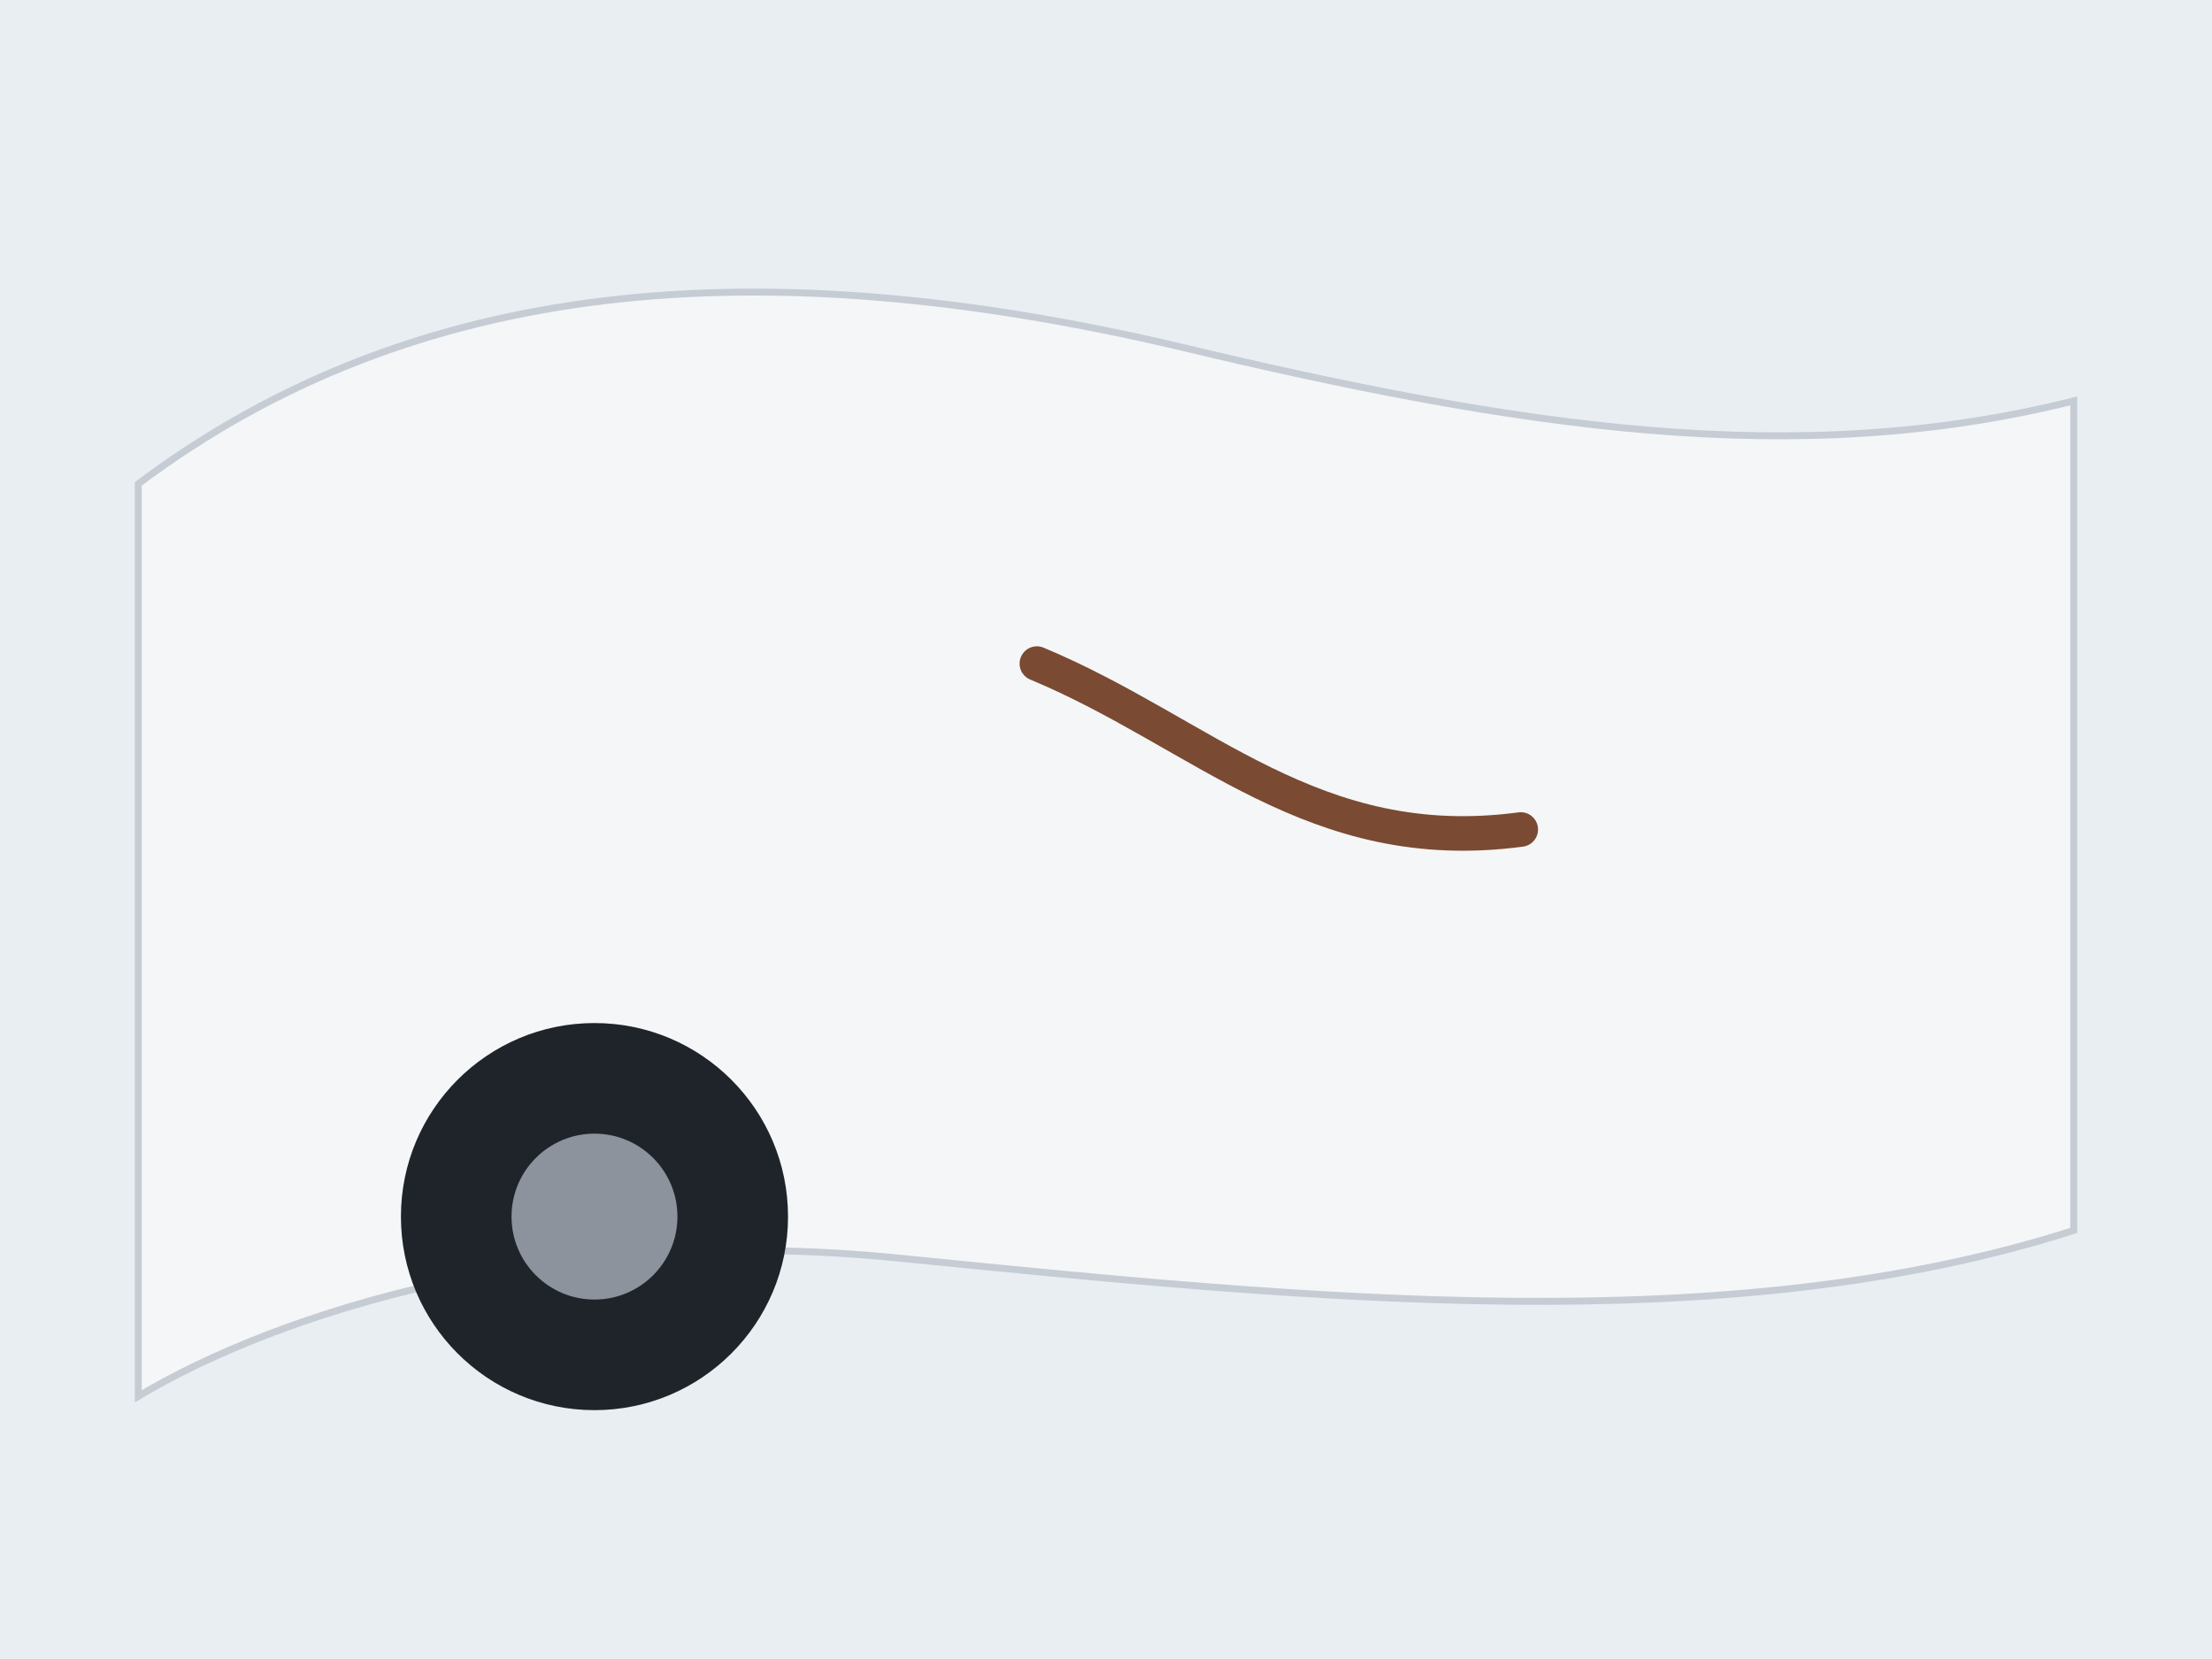
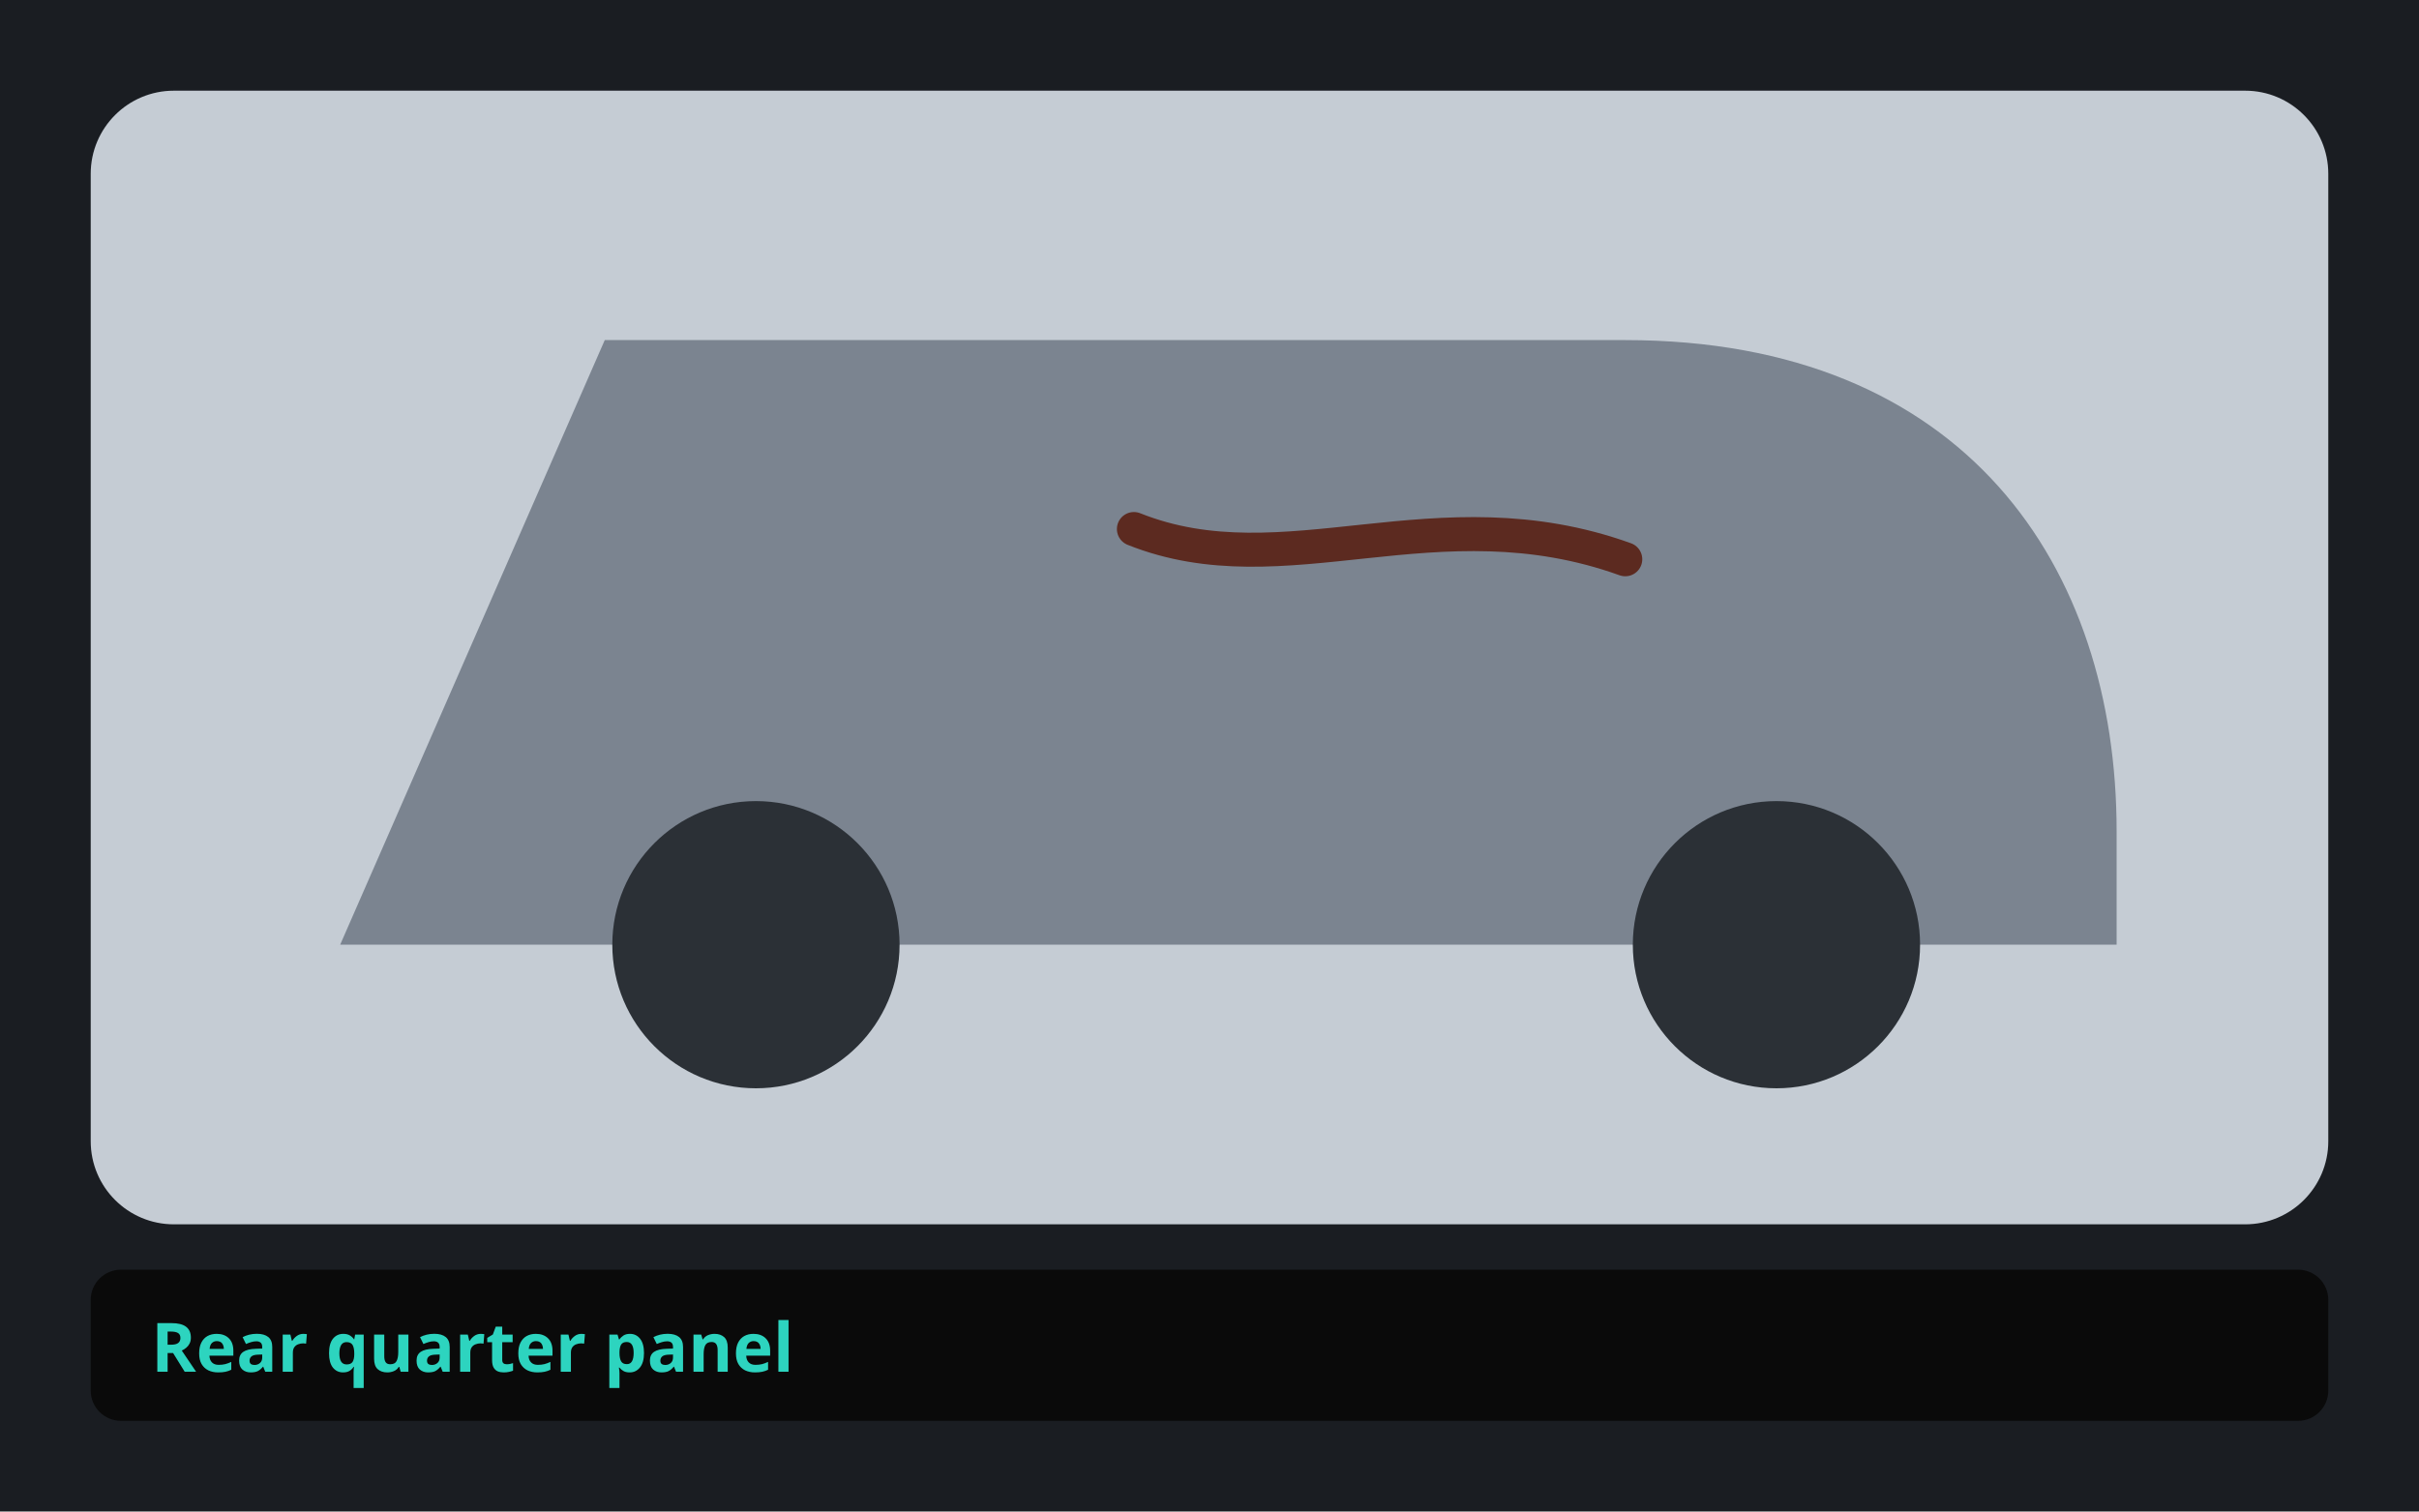
- <svg xmlns="http://www.w3.org/2000/svg" width="320" height="240" viewBox="0 0 320 240">
-   <rect width="320" height="240" fill="#e8eef2" />
-   <path d="M20 70c40-30 90-34 150-20 50 12 90 18 130 8v120c-50 16-110 10-170 4-50-5-90 8-110 20z" fill="#f4f6f8" stroke="#c5ccd3" />
-   <circle cx="86" cy="176" r="28" fill="#1f242b" />
-   <circle cx="86" cy="176" r="12" fill="#8c939c" />
-   <path d="M150 96c24 10 40 28 70 24" fill="none" stroke="#7a4a32" stroke-width="5" stroke-linecap="round" />
+ <svg xmlns="http://www.w3.org/2000/svg" width="640" height="400" viewBox="0 0 640 400">
+   <rect width="640" height="400" fill="#1a1d22" />
+   <rect x="24" y="24" width="592" height="300" rx="22" fill="#c5ccd4" />
+   <path d="M90 250 L160 90 H430 C520 90 560 150 560 220 V250 Z" fill="#7b8490" />
+   <circle cx="200" cy="250" r="38" fill="#2b3036" />
+   <circle cx="470" cy="250" r="38" fill="#2b3036" />
+   <path d="M300 140c40 16 80-10 130 8" fill="none" stroke="#5c2a20" stroke-width="9" stroke-linecap="round" />
+   <rect x="24" y="336" width="592" height="40" rx="8" fill="#0a0a0a" />
+   <text x="40" y="363" fill="#2dd4bf" font-family="ui-sans-serif,system-ui,sans-serif" font-size="18" font-weight="700">Rear quarter panel</text>
</svg>
